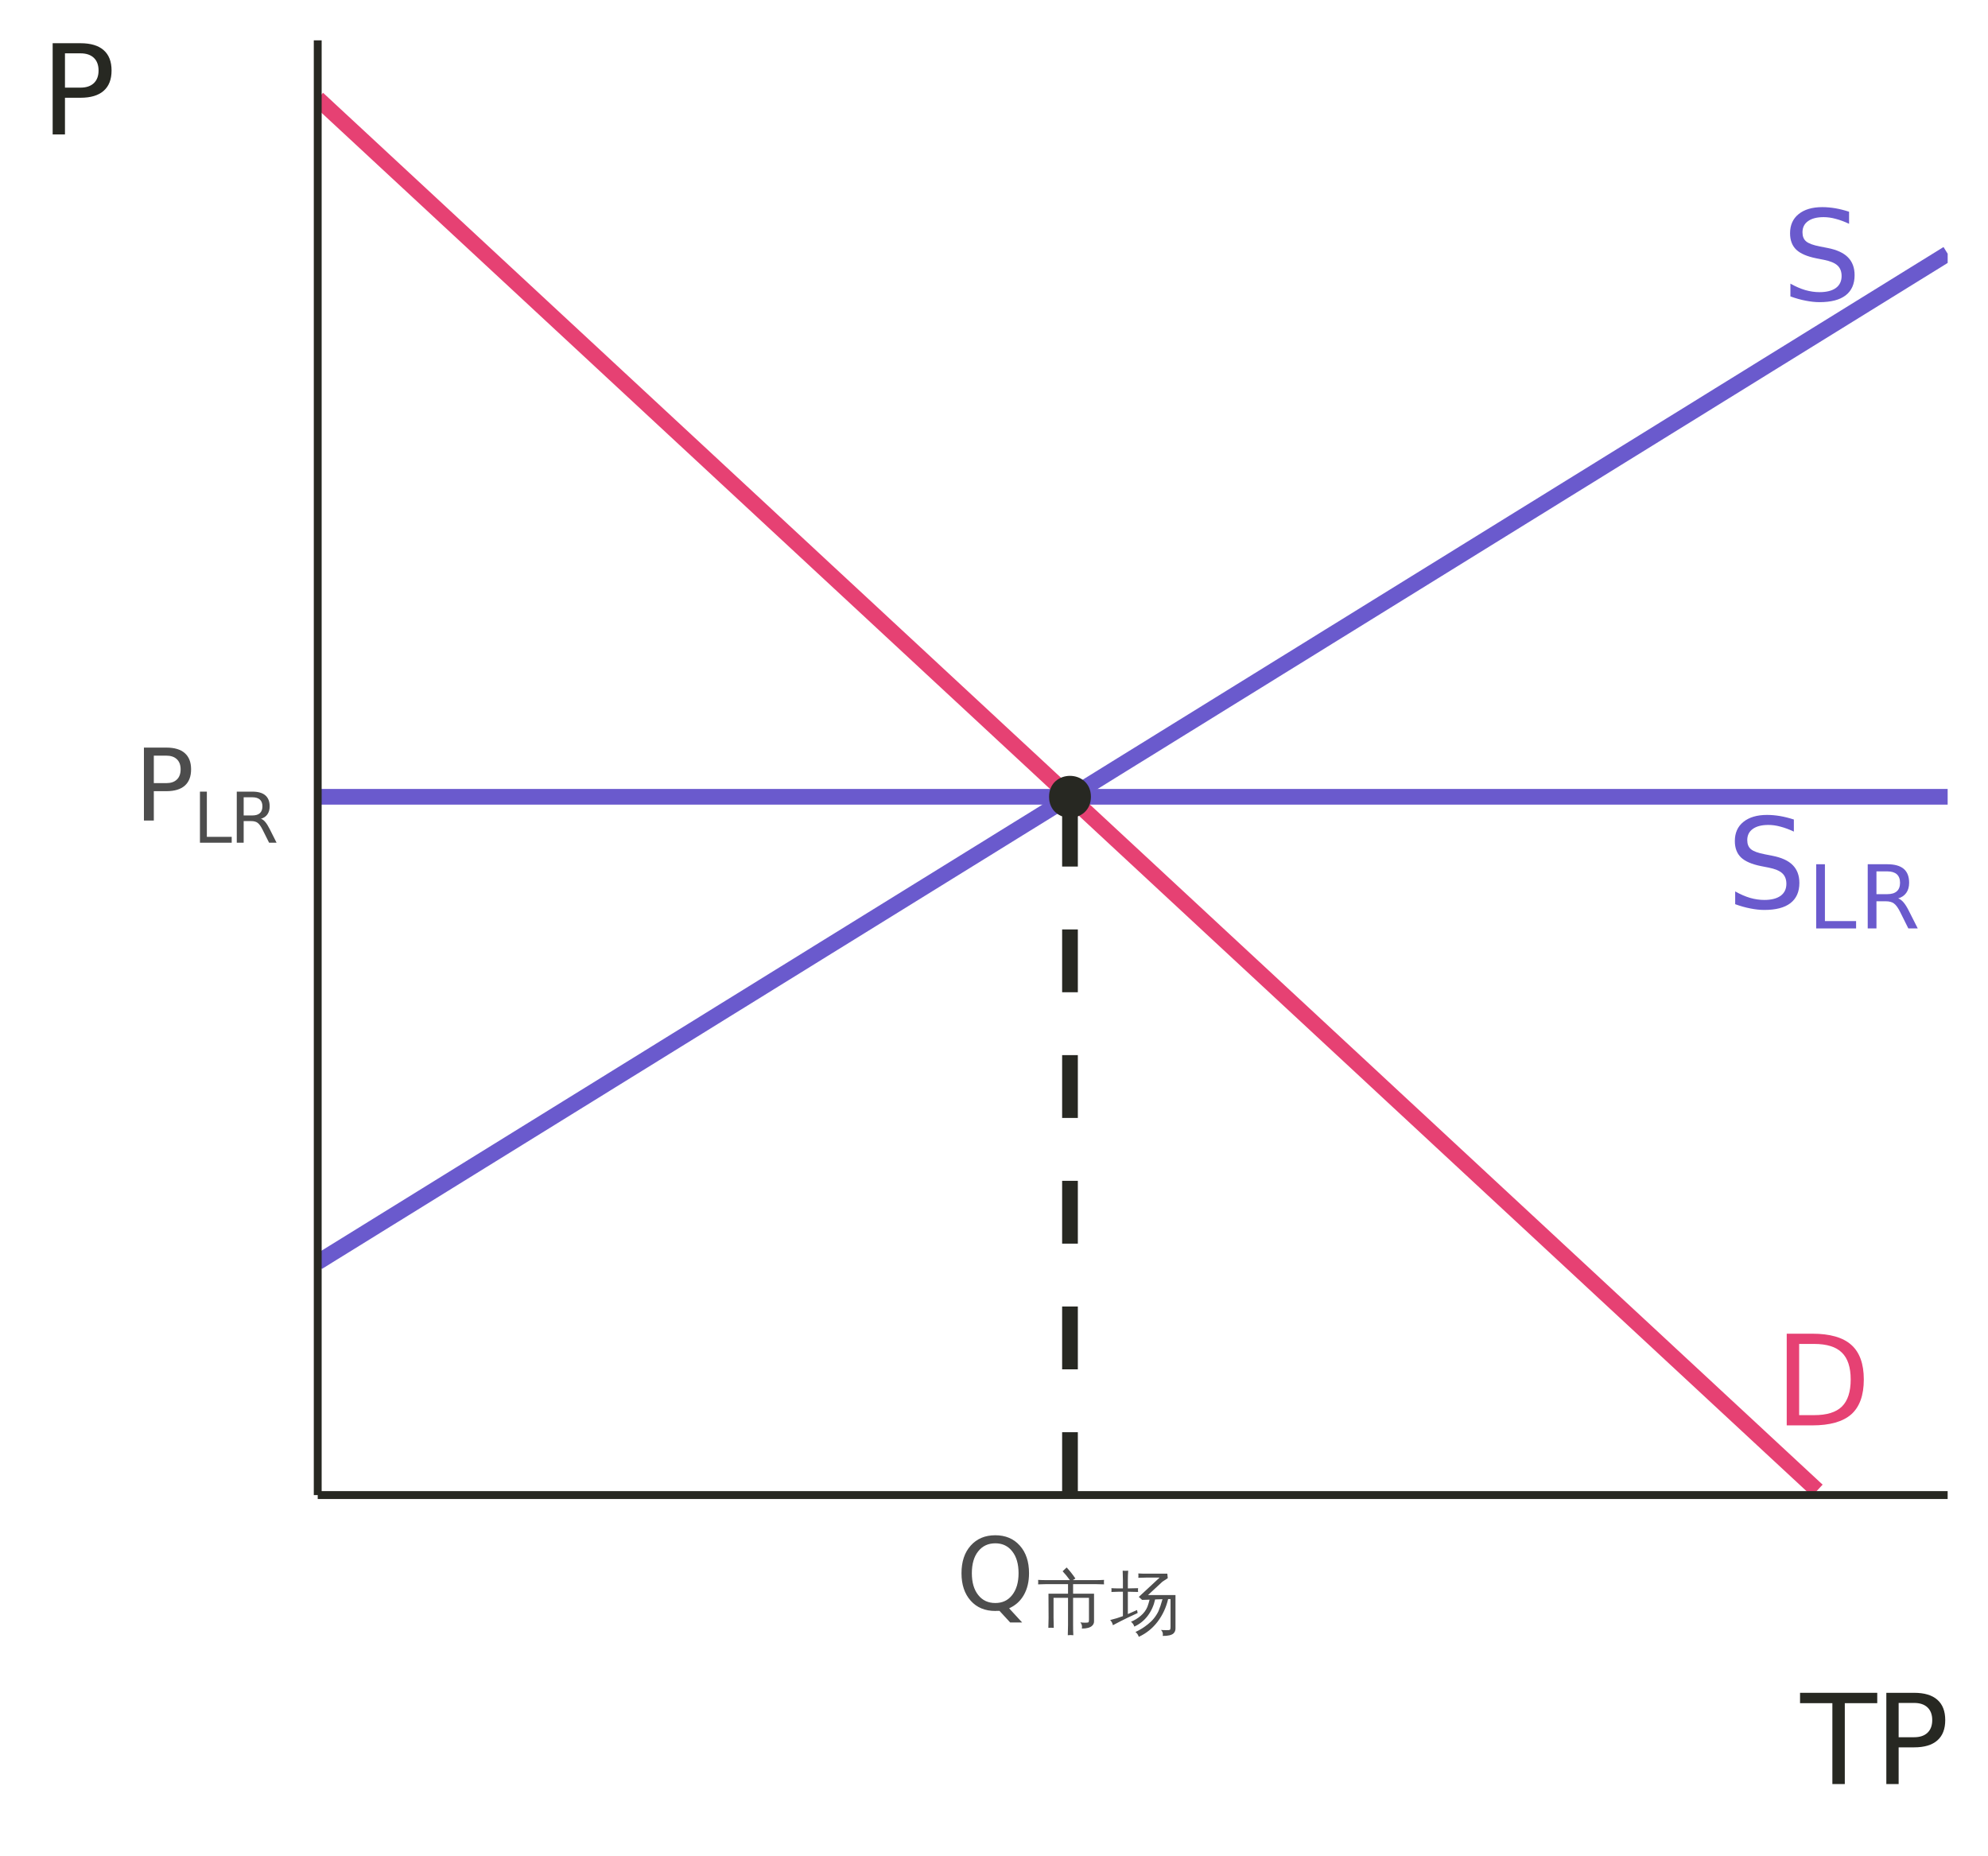
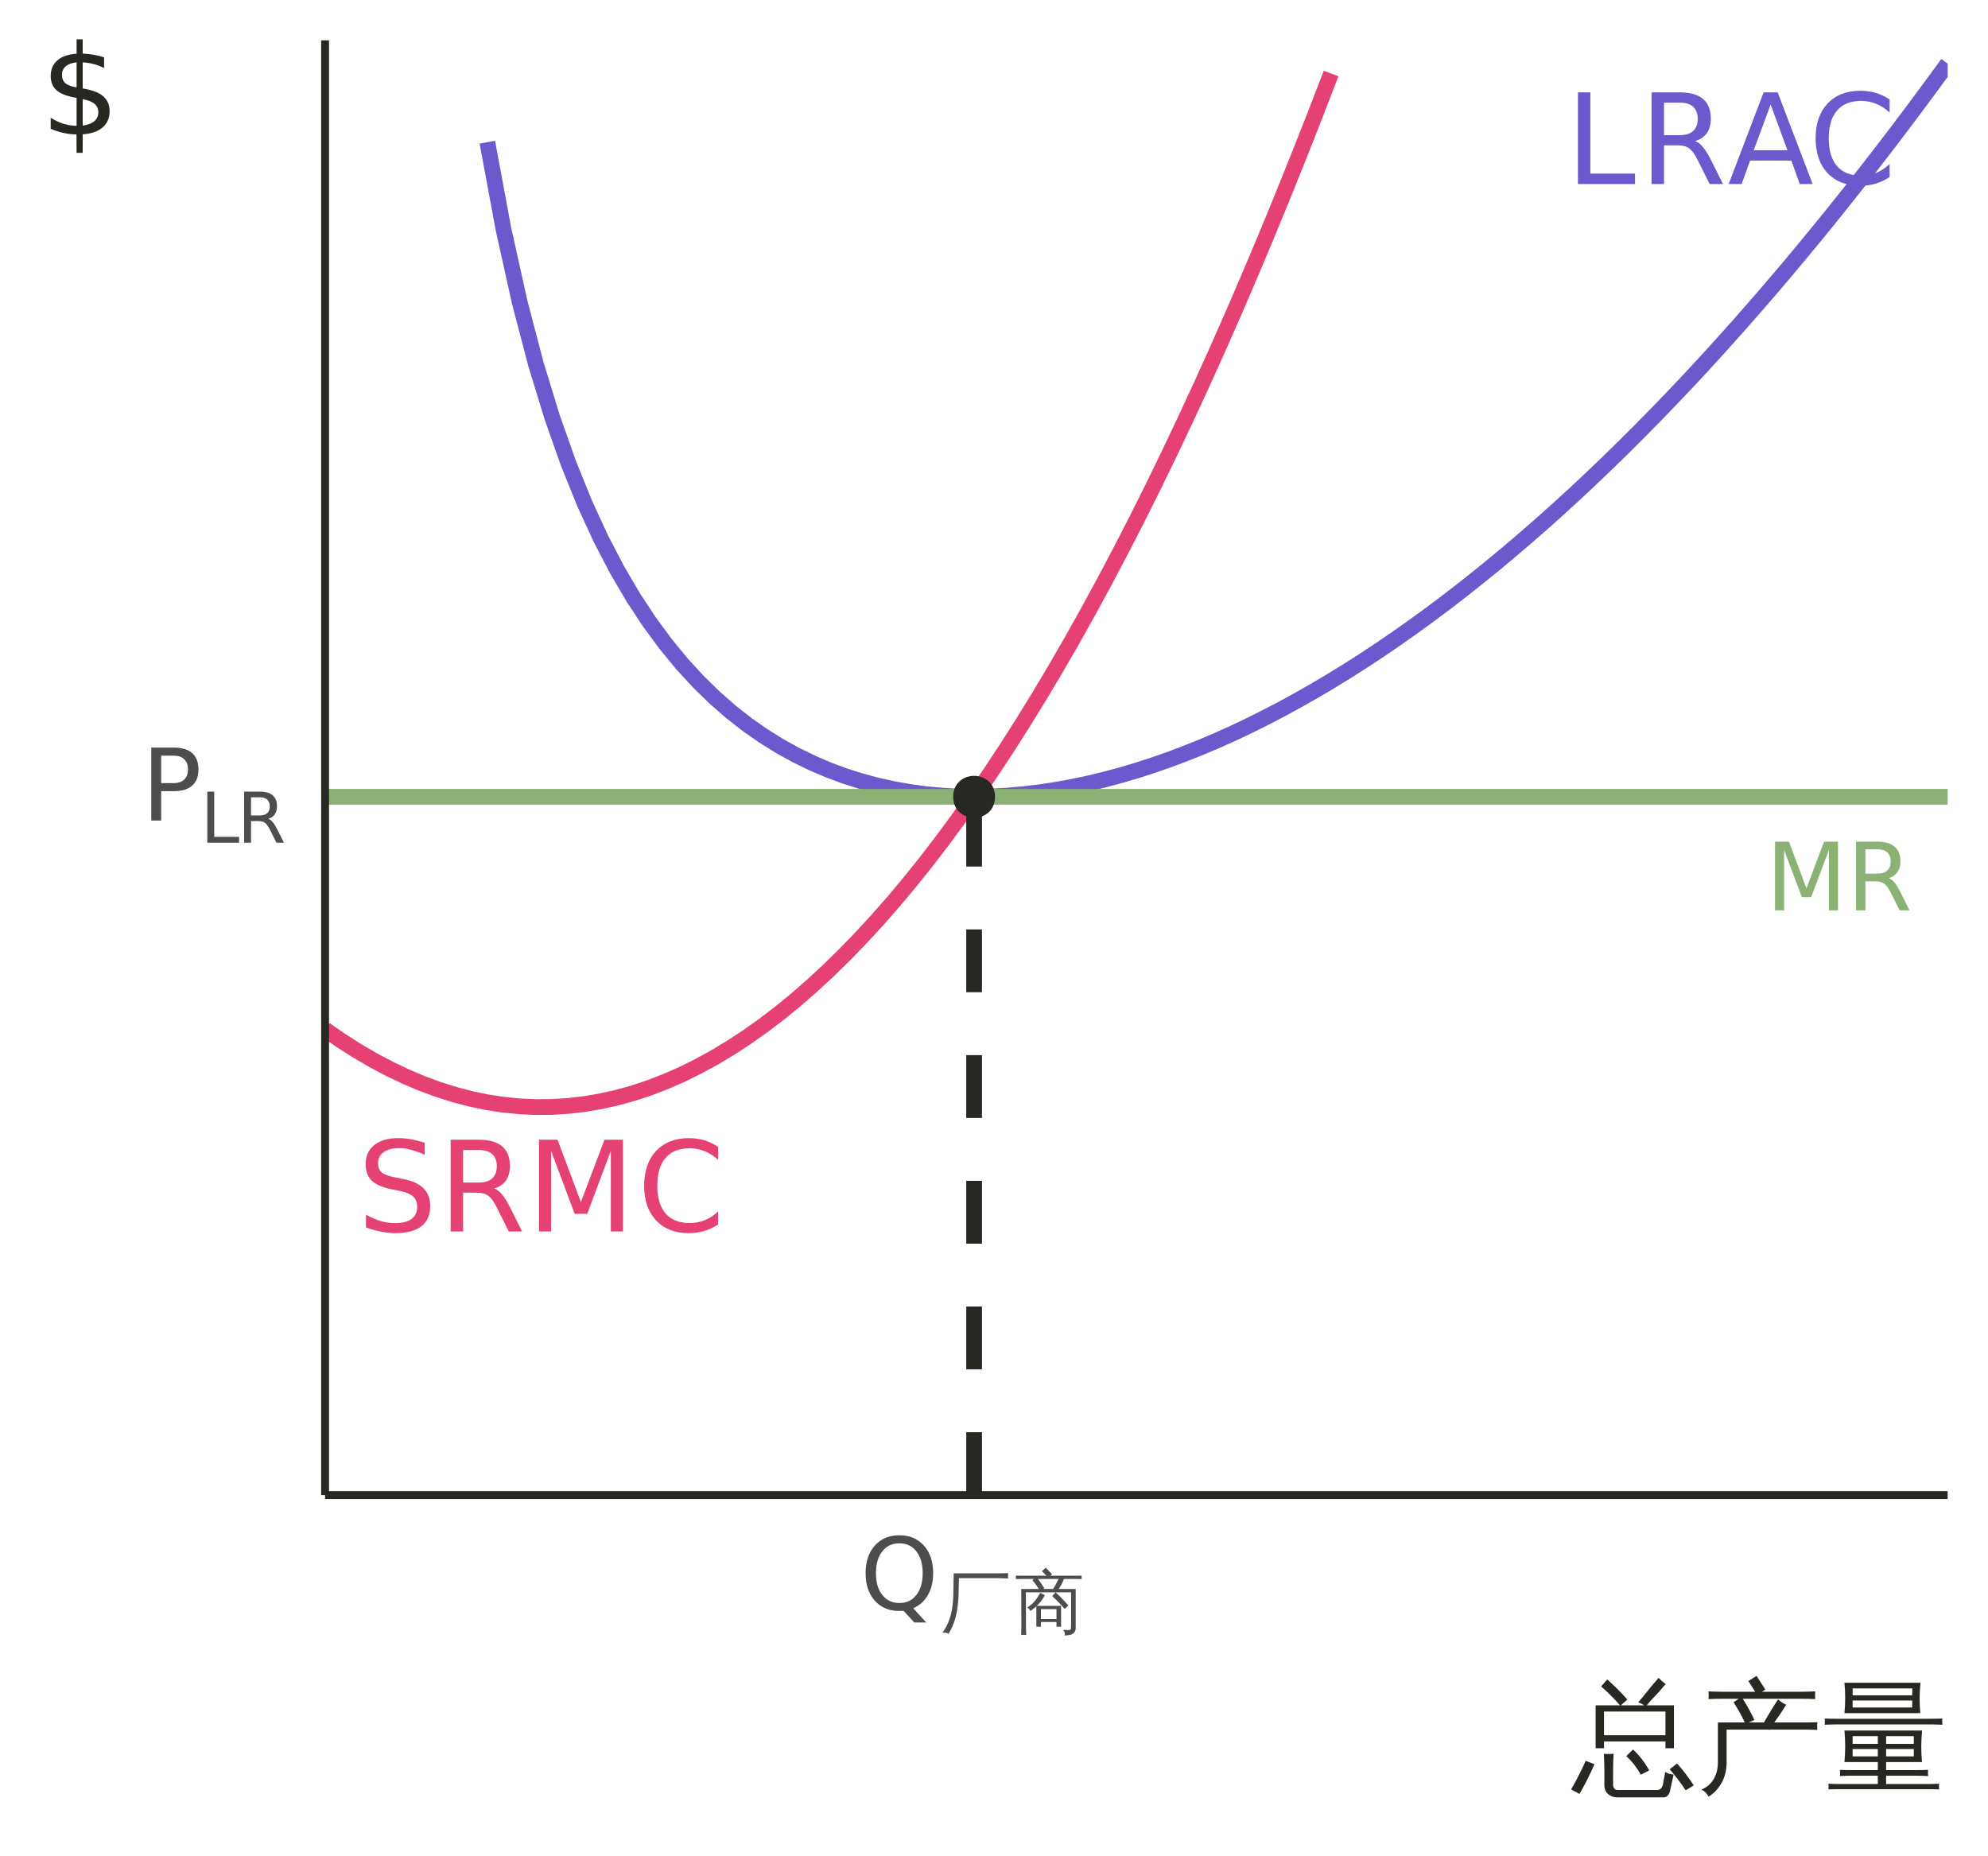
<svg xmlns="http://www.w3.org/2000/svg" xmlns:xlink="http://www.w3.org/1999/xlink" width="270" height="252" viewBox="0 0 270 252">
  <defs>
    <g>
      <g id="glyph-0-0">
        <path d="M 0.844 3.016 L 0.844 -12.047 L 9.391 -12.047 L 9.391 3.016 Z M 1.812 2.062 L 8.438 2.062 L 8.438 -11.078 L 1.812 -11.078 Z M 1.812 2.062 " />
      </g>
      <g id="glyph-0-1">
+         <path d="M 1.672 -12.453 L 3.359 -12.453 L 3.359 -1.422 L 9.422 -1.422 L 9.422 0 L 1.672 0 Z M 1.672 -12.453 " />
+       </g>
+       <g id="glyph-0-2">
+         <path d="M 7.578 -5.844 C 7.941 -5.719 8.289 -5.453 8.625 -5.047 C 8.969 -4.648 9.316 -4.102 9.672 -3.406 L 11.375 0 L 9.562 0 L 7.969 -3.188 C 7.562 -4.02 7.164 -4.57 6.781 -4.844 C 6.395 -5.125 5.863 -5.266 5.188 -5.266 L 3.359 -5.266 L 3.359 0 L 1.672 0 L 1.672 -12.453 L 5.484 -12.453 C 6.898 -12.453 7.957 -12.156 8.656 -11.562 C 9.363 -10.969 9.719 -10.066 9.719 -8.859 C 9.719 -8.078 9.535 -7.426 9.172 -6.906 C 8.805 -6.395 8.273 -6.039 7.578 -5.844 Z M 3.359 -11.062 L 3.359 -6.641 L 5.484 -6.641 C 6.297 -6.641 6.906 -6.828 7.312 -7.203 C 7.727 -7.578 7.938 -8.129 7.938 -8.859 C 7.938 -9.586 7.727 -10.133 7.312 -10.5 C 6.906 -10.875 6.297 -11.062 5.484 -11.062 Z M 3.359 -11.062 " />
+       </g>
+       <g id="glyph-0-3">
+         <path d="M 5.844 -10.797 L 3.547 -4.594 L 8.125 -4.594 Z M 4.891 -12.453 L 6.797 -12.453 L 11.547 0 L 9.797 0 L 8.656 -3.188 L 3.047 -3.188 L 1.906 0 L 0.141 0 Z M 4.891 -12.453 " />
+       </g>
+       <g id="glyph-0-4">
+         <path d="M 11 -11.484 L 11 -9.719 C 10.438 -10.238 9.832 -10.629 9.188 -10.891 C 8.539 -11.16 7.859 -11.297 7.141 -11.297 C 5.711 -11.297 4.617 -10.859 3.859 -9.984 C 3.109 -9.117 2.734 -7.863 2.734 -6.219 C 2.734 -4.57 3.109 -3.312 3.859 -2.438 C 4.617 -1.57 5.711 -1.141 7.141 -1.141 C 7.859 -1.141 8.539 -1.27 9.188 -1.531 C 9.832 -1.789 10.438 -2.188 11 -2.719 L 11 -0.953 C 10.406 -0.555 9.781 -0.258 9.125 -0.062 C 8.469 0.133 7.77 0.234 7.031 0.234 C 5.156 0.234 3.672 -0.336 2.578 -1.484 C 1.492 -2.641 0.953 -4.219 0.953 -6.219 C 0.953 -8.219 1.492 -9.789 2.578 -10.938 C 3.672 -12.094 5.156 -12.672 7.031 -12.672 C 7.781 -12.672 8.484 -12.57 9.141 -12.375 C 9.797 -12.176 10.414 -11.879 11 -11.484 Z M 11 -11.484 " />
+       </g>
+       <g id="glyph-0-5">
        <path d="M 9.141 -12.047 L 9.141 -10.406 C 8.504 -10.707 7.898 -10.93 7.328 -11.078 C 6.766 -11.234 6.219 -11.312 5.688 -11.312 C 4.77 -11.312 4.062 -11.129 3.562 -10.766 C 3.062 -10.41 2.812 -9.906 2.812 -9.25 C 2.812 -8.707 2.977 -8.297 3.312 -8.016 C 3.645 -7.734 4.27 -7.504 5.188 -7.328 L 6.219 -7.125 C 7.469 -6.883 8.391 -6.461 8.984 -5.859 C 9.586 -5.254 9.891 -4.445 9.891 -3.438 C 9.891 -2.227 9.484 -1.312 8.672 -0.688 C 7.867 -0.07 6.688 0.234 5.125 0.234 C 4.531 0.234 3.898 0.164 3.234 0.031 C 2.578 -0.094 1.891 -0.285 1.172 -0.547 L 1.172 -2.281 C 1.859 -1.895 2.531 -1.602 3.188 -1.406 C 3.844 -1.219 4.488 -1.125 5.125 -1.125 C 6.082 -1.125 6.82 -1.312 7.344 -1.688 C 7.863 -2.07 8.125 -2.613 8.125 -3.312 C 8.125 -3.926 7.938 -4.406 7.562 -4.75 C 7.188 -5.094 6.57 -5.348 5.719 -5.516 L 4.688 -5.719 C 3.438 -5.969 2.531 -6.359 1.969 -6.891 C 1.406 -7.43 1.125 -8.176 1.125 -9.125 C 1.125 -10.227 1.508 -11.094 2.281 -11.719 C 3.062 -12.352 4.133 -12.672 5.5 -12.672 C 6.082 -12.672 6.676 -12.617 7.281 -12.516 C 7.883 -12.41 8.504 -12.254 9.141 -12.047 Z M 9.141 -12.047 " />
      </g>
-       <g id="glyph-0-2">
-         <path d="M 3.359 -11.062 L 3.359 -1.391 L 5.391 -1.391 C 7.109 -1.391 8.363 -1.773 9.156 -2.547 C 9.957 -3.328 10.359 -4.555 10.359 -6.234 C 10.359 -7.898 9.957 -9.117 9.156 -9.891 C 8.363 -10.672 7.109 -11.062 5.391 -11.062 Z M 1.672 -12.453 L 5.141 -12.453 C 7.547 -12.453 9.312 -11.945 10.438 -10.938 C 11.57 -9.938 12.141 -8.367 12.141 -6.234 C 12.141 -4.086 11.57 -2.508 10.438 -1.5 C 9.301 -0.5 7.535 0 5.141 0 L 1.672 0 Z M 1.672 -12.453 " />
+       <g id="glyph-0-6">
+         <path d="M 1.672 -12.453 L 4.188 -12.453 L 7.359 -3.984 L 10.562 -12.453 L 13.062 -12.453 L 13.062 0 L 11.422 0 L 11.422 -10.938 L 8.219 -2.391 L 6.516 -2.391 L 3.312 -10.938 L 3.312 0 L 1.672 0 Z M 1.672 -12.453 " />
      </g>
      <g id="glyph-1-0">
-         <path d="M 0.594 2.109 L 0.594 -8.422 L 6.578 -8.422 L 6.578 2.109 Z M 1.266 1.453 L 5.906 1.453 L 5.906 -7.75 L 1.266 -7.75 Z M 1.266 1.453 " />
+         <path d="M 0.641 2.266 L 0.641 -9.016 L 7.031 -9.016 L 7.031 2.266 Z M 1.359 1.547 L 6.328 1.547 L 6.328 -8.297 L 1.359 -8.297 Z M 1.359 1.547 " />
      </g>
      <g id="glyph-1-1">
-         <path d="M 1.172 -8.719 L 2.359 -8.719 L 2.359 -1 L 6.594 -1 L 6.594 0 L 1.172 0 Z M 1.172 -8.719 " />
+         <path d="M 1.25 -9.328 L 3.141 -9.328 L 5.516 -2.984 L 7.906 -9.328 L 9.797 -9.328 L 9.797 0 L 8.562 0 L 8.562 -8.188 L 6.156 -1.797 L 4.891 -1.797 L 2.484 -8.188 L 2.484 0 L 1.25 0 Z M 1.25 -9.328 " />
      </g>
      <g id="glyph-1-2">
-         <path d="M 5.312 -4.078 C 5.562 -3.992 5.805 -3.812 6.047 -3.531 C 6.285 -3.25 6.523 -2.863 6.766 -2.375 L 7.969 0 L 6.688 0 L 5.578 -2.234 C 5.285 -2.816 5.004 -3.203 4.734 -3.391 C 4.473 -3.586 4.109 -3.688 3.641 -3.688 L 2.359 -3.688 L 2.359 0 L 1.172 0 L 1.172 -8.719 L 3.828 -8.719 C 4.828 -8.719 5.57 -8.508 6.062 -8.094 C 6.551 -7.676 6.797 -7.047 6.797 -6.203 C 6.797 -5.648 6.664 -5.191 6.406 -4.828 C 6.156 -4.473 5.789 -4.223 5.312 -4.078 Z M 2.359 -7.75 L 2.359 -4.656 L 3.828 -4.656 C 4.398 -4.656 4.832 -4.785 5.125 -5.047 C 5.414 -5.305 5.562 -5.691 5.562 -6.203 C 5.562 -6.711 5.414 -7.098 5.125 -7.359 C 4.832 -7.617 4.398 -7.75 3.828 -7.75 Z M 2.359 -7.75 " />
+         <path d="M 5.688 -4.375 C 5.957 -4.281 6.219 -4.082 6.469 -3.781 C 6.727 -3.488 6.984 -3.078 7.234 -2.547 L 8.516 0 L 7.172 0 L 5.969 -2.391 C 5.664 -3.016 5.367 -3.426 5.078 -3.625 C 4.785 -3.832 4.391 -3.938 3.891 -3.938 L 2.516 -3.938 L 2.516 0 L 1.25 0 L 1.25 -9.328 L 4.109 -9.328 C 5.172 -9.328 5.961 -9.102 6.484 -8.656 C 7.016 -8.207 7.281 -7.535 7.281 -6.641 C 7.281 -6.055 7.141 -5.566 6.859 -5.172 C 6.586 -4.785 6.195 -4.52 5.688 -4.375 Z M 2.516 -8.297 L 2.516 -4.984 L 4.109 -4.984 C 4.711 -4.984 5.172 -5.125 5.484 -5.406 C 5.797 -5.688 5.953 -6.098 5.953 -6.641 C 5.953 -7.18 5.797 -7.594 5.484 -7.875 C 5.172 -8.156 4.711 -8.297 4.109 -8.297 Z M 2.516 -8.297 " />
      </g>
      <g id="glyph-2-0">
        <path d="M 0.672 2.406 L 0.672 -9.578 L 7.469 -9.578 L 7.469 2.406 Z M 1.438 1.641 L 6.719 1.641 L 6.719 -8.828 L 1.438 -8.828 Z M 1.438 1.641 " />
      </g>
      <g id="glyph-2-1">
        <path d="M 2.672 -8.812 L 2.672 -5.078 L 4.359 -5.078 C 4.984 -5.078 5.461 -5.238 5.797 -5.562 C 6.141 -5.883 6.312 -6.348 6.312 -6.953 C 6.312 -7.547 6.141 -8.004 5.797 -8.328 C 5.461 -8.648 4.984 -8.812 4.359 -8.812 Z M 1.328 -9.906 L 4.359 -9.906 C 5.473 -9.906 6.312 -9.656 6.875 -9.156 C 7.445 -8.656 7.734 -7.922 7.734 -6.953 C 7.734 -5.973 7.445 -5.234 6.875 -4.734 C 6.312 -4.234 5.473 -3.984 4.359 -3.984 L 2.672 -3.984 L 2.672 0 L 1.328 0 Z M 1.328 -9.906 " />
      </g>
      <g id="glyph-2-2">
        <path d="M 5.359 -9 C 4.379 -9 3.602 -8.633 3.031 -7.906 C 2.457 -7.188 2.172 -6.195 2.172 -4.938 C 2.172 -3.695 2.457 -2.711 3.031 -1.984 C 3.602 -1.254 4.379 -0.891 5.359 -0.891 C 6.328 -0.891 7.094 -1.254 7.656 -1.984 C 8.227 -2.711 8.516 -3.695 8.516 -4.938 C 8.516 -6.195 8.227 -7.188 7.656 -7.906 C 7.094 -8.633 6.328 -9 5.359 -9 Z M 7.234 -0.172 L 9 1.75 L 7.375 1.75 L 5.922 0.172 C 5.766 0.172 5.648 0.172 5.578 0.172 C 5.504 0.18 5.43 0.188 5.359 0.188 C 3.961 0.188 2.848 -0.273 2.016 -1.203 C 1.18 -2.141 0.766 -3.383 0.766 -4.938 C 0.766 -6.508 1.18 -7.758 2.016 -8.688 C 2.848 -9.625 3.961 -10.094 5.359 -10.094 C 6.742 -10.094 7.852 -9.625 8.688 -8.688 C 9.52 -7.758 9.938 -6.508 9.938 -4.938 C 9.938 -3.789 9.703 -2.805 9.234 -1.984 C 8.773 -1.172 8.109 -0.566 7.234 -0.172 Z M 7.234 -0.172 " />
      </g>
      <g id="glyph-3-0">
        <path d="M 0.469 1.688 L 0.469 -6.703 L 5.234 -6.703 L 5.234 1.688 Z M 1.016 1.156 L 4.703 1.156 L 4.703 -6.172 L 1.016 -6.172 Z M 1.016 1.156 " />
      </g>
      <g id="glyph-3-1">
        <path d="M 0.938 -6.938 L 1.875 -6.938 L 1.875 -0.797 L 5.25 -0.797 L 5.25 0 L 0.938 0 Z M 0.938 -6.938 " />
      </g>
      <g id="glyph-3-2">
        <path d="M 4.219 -3.25 C 4.426 -3.188 4.625 -3.039 4.812 -2.812 C 5 -2.594 5.191 -2.285 5.391 -1.891 L 6.344 0 L 5.328 0 L 4.438 -1.781 C 4.207 -2.238 3.984 -2.547 3.766 -2.703 C 3.555 -2.859 3.266 -2.938 2.891 -2.938 L 1.875 -2.938 L 1.875 0 L 0.938 0 L 0.938 -6.938 L 3.047 -6.938 C 3.836 -6.938 4.426 -6.77 4.812 -6.438 C 5.207 -6.102 5.406 -5.602 5.406 -4.938 C 5.406 -4.5 5.301 -4.133 5.094 -3.844 C 4.895 -3.562 4.602 -3.363 4.219 -3.25 Z M 1.875 -6.172 L 1.875 -3.703 L 3.047 -3.703 C 3.504 -3.703 3.848 -3.805 4.078 -4.016 C 4.305 -4.223 4.422 -4.531 4.422 -4.938 C 4.422 -5.344 4.305 -5.648 4.078 -5.859 C 3.848 -6.066 3.504 -6.172 3.047 -6.172 Z M 1.875 -6.172 " />
      </g>
      <g id="glyph-4-0">
        <path d="M 0.312 0 L 0.312 -6.344 L 2.844 -6.344 L 2.844 0 Z M 0.625 -0.312 L 2.531 -0.312 L 2.531 -6.016 L 0.625 -6.016 Z M 0.625 -0.312 " />
      </g>
      <g id="glyph-4-1">
-         <path d="M 4.953 1.141 C 4.703 1.109 4.453 1.109 4.203 1.141 C 4.223 0.68 4.234 0.219 4.234 -0.25 L 4.234 -3.938 L 2.266 -3.938 L 2.266 -1.25 C 2.273 -0.781 2.285 -0.316 2.297 0.141 C 2.055 0.117 1.812 0.117 1.562 0.141 C 1.582 -0.316 1.594 -0.773 1.594 -1.234 L 1.578 -4.5 L 4.234 -4.5 L 4.234 -5.797 L 1.297 -5.797 C 0.922 -5.797 0.547 -5.785 0.172 -5.766 C 0.191 -5.961 0.191 -6.164 0.172 -6.375 C 0.547 -6.352 0.922 -6.344 1.297 -6.344 L 4.484 -6.344 C 4.18 -6.77 3.852 -7.172 3.5 -7.547 L 4.047 -8.062 C 4.484 -7.594 4.879 -7.094 5.234 -6.562 L 4.891 -6.344 L 7.984 -6.344 C 8.367 -6.344 8.75 -6.352 9.125 -6.375 C 9.102 -6.164 9.102 -5.961 9.125 -5.766 C 8.75 -5.785 8.367 -5.797 7.984 -5.797 L 4.922 -5.797 L 4.922 -4.5 L 7.766 -4.5 L 7.766 -0.734 C 7.766 -0.492 7.672 -0.289 7.484 -0.125 C 7.223 0.113 6.766 0.234 6.109 0.234 C 6.18 -0.078 6.113 -0.359 5.906 -0.609 C 6.082 -0.578 6.297 -0.562 6.547 -0.562 C 6.805 -0.562 6.957 -0.578 7 -0.609 C 7.051 -0.648 7.078 -0.754 7.078 -0.922 L 7.078 -3.938 L 4.922 -3.938 L 4.922 -0.25 C 4.922 0.219 4.93 0.68 4.953 1.141 Z M 4.953 1.141 " />
+         <path d="M 1.688 -4.969 L 1.734 -7.266 L 7.812 -7.266 C 8.25 -7.266 8.688 -7.273 9.125 -7.297 C 9.102 -7.055 9.102 -6.816 9.125 -6.578 C 8.688 -6.598 8.25 -6.609 7.812 -6.609 L 2.438 -6.609 L 2.406 -4.938 C 2.395 -3.914 2.312 -2.953 2.156 -2.047 C 1.945 -0.91 1.566 0.086 1.016 0.953 C 0.766 0.773 0.488 0.727 0.188 0.812 C 1.02 -0.289 1.5 -1.703 1.625 -3.422 C 1.664 -3.848 1.688 -4.363 1.688 -4.969 Z M 1.688 -4.969 " />
      </g>
      <g id="glyph-4-2">
-         <path d="M 4.875 -6.688 C 4.508 -6.688 4.145 -6.676 3.781 -6.656 C 3.801 -6.852 3.801 -7.051 3.781 -7.25 C 4.145 -7.227 4.508 -7.219 4.875 -7.219 L 7.719 -7.219 L 7.781 -6.609 L 7.047 -6.125 L 5.094 -4.312 L 8.828 -4.312 L 8.828 0.234 C 8.828 0.504 8.734 0.727 8.547 0.906 C 8.285 1.133 7.801 1.242 7.094 1.234 C 7.164 0.922 7.086 0.648 6.859 0.422 C 7.066 0.441 7.305 0.453 7.578 0.453 C 7.859 0.461 8.023 0.441 8.078 0.391 C 8.129 0.348 8.156 0.223 8.156 0.016 L 8.156 -3.766 L 7.828 -3.766 C 7.566 -2.641 7.094 -1.617 6.406 -0.703 C 5.719 0.203 4.863 0.891 3.844 1.359 C 3.758 1.086 3.609 0.867 3.391 0.703 C 4.004 0.422 4.57 0.066 5.094 -0.359 C 5.695 -0.828 6.172 -1.414 6.516 -2.125 C 6.703 -2.562 6.883 -3.102 7.062 -3.75 L 6.062 -3.719 C 5.883 -2.895 5.551 -2.156 5.062 -1.5 C 4.57 -0.852 3.961 -0.363 3.234 -0.031 C 3.16 -0.301 3.008 -0.52 2.781 -0.688 C 3.25 -0.875 3.691 -1.145 4.109 -1.5 C 4.523 -1.852 4.828 -2.258 5.016 -2.719 C 5.109 -2.969 5.207 -3.289 5.312 -3.688 L 4.297 -3.656 L 3.844 -4.062 L 6.672 -6.688 Z M -0.047 -0.922 C 0.555 -1.066 1.133 -1.242 1.688 -1.453 L 1.688 -4.766 L 1.125 -4.766 C 0.789 -4.766 0.457 -4.754 0.125 -4.734 C 0.145 -4.898 0.145 -5.07 0.125 -5.25 C 0.457 -5.227 0.789 -5.219 1.125 -5.219 L 1.688 -5.219 L 1.688 -6.344 C 1.688 -6.77 1.676 -7.195 1.656 -7.625 C 1.906 -7.602 2.156 -7.602 2.406 -7.625 C 2.375 -7.195 2.359 -6.77 2.359 -6.344 L 2.359 -5.219 L 3.75 -5.25 C 3.727 -5.07 3.727 -4.898 3.75 -4.734 L 2.359 -4.766 L 2.359 -1.734 L 3.609 -2.281 L 3.688 -1.875 C 2.645 -1.395 1.875 -1.023 1.375 -0.766 L 0.328 -0.219 C 0.266 -0.508 0.141 -0.742 -0.047 -0.922 Z M -0.047 -0.922 " />
+         <path d="M 3.578 -0.016 L 2.953 -0.016 L 2.953 -2.781 C 2.703 -2.562 2.43 -2.352 2.141 -2.156 C 2.047 -2.363 1.906 -2.52 1.719 -2.625 C 2.125 -2.875 2.457 -3.156 2.719 -3.469 C 2.977 -3.781 3.234 -4.164 3.484 -4.625 C 3.68 -4.5 3.891 -4.395 4.109 -4.312 C 3.848 -3.781 3.484 -3.289 3.016 -2.844 L 6.312 -2.844 L 6.312 -0.016 L 5.688 -0.016 L 5.688 -0.656 L 3.578 -0.656 Z M 5.562 -4.688 L 1.531 -4.688 L 1.547 -0.172 C 1.547 0.254 1.555 0.68 1.578 1.109 C 1.348 1.078 1.117 1.078 0.891 1.109 C 0.91 0.68 0.922 0.254 0.922 -0.172 L 0.906 -5.141 L 3.297 -5.141 C 3.023 -5.555 2.734 -5.957 2.422 -6.344 L 2.625 -6.5 L 1.062 -6.5 C 0.77 -6.5 0.473 -6.492 0.172 -6.484 C 0.18 -6.641 0.18 -6.797 0.172 -6.953 C 0.473 -6.941 0.77 -6.938 1.062 -6.938 L 4.328 -6.938 L 3.719 -7.562 L 4.234 -8.031 L 5.078 -7.156 L 4.875 -6.938 L 8.219 -6.938 C 8.52 -6.938 8.816 -6.941 9.109 -6.953 C 9.098 -6.797 9.098 -6.641 9.109 -6.484 C 8.816 -6.492 8.52 -6.5 8.219 -6.5 L 6.688 -6.5 C 6.562 -6.094 6.328 -5.641 5.984 -5.141 L 8.297 -5.141 L 8.297 0.172 C 8.297 0.836 7.812 1.172 6.844 1.172 L 6.797 1.172 C 6.859 0.891 6.789 0.633 6.594 0.406 C 6.758 0.426 6.957 0.438 7.188 0.438 C 7.414 0.445 7.551 0.426 7.594 0.375 C 7.645 0.332 7.672 0.18 7.672 -0.078 L 7.672 -4.688 L 5.672 -4.688 L 5.625 -4.625 C 6.219 -4.082 6.781 -3.508 7.312 -2.906 L 6.797 -2.438 C 6.266 -3.051 5.703 -3.629 5.109 -4.172 L 5.578 -4.688 Z M 5.688 -2.406 L 3.578 -2.406 L 3.578 -1.062 L 5.688 -1.062 Z M 5.234 -5.141 C 5.461 -5.484 5.707 -5.938 5.969 -6.5 L 3.172 -6.5 C 3.484 -6.102 3.77 -5.68 4.031 -5.234 L 3.859 -5.141 Z M 5.234 -5.141 " />
      </g>
      <g id="glyph-5-0">
+         <path d="M 0.562 0 L 0.562 -11.328 L 5.078 -11.328 L 5.078 0 Z M 1.125 -0.562 L 4.516 -0.562 L 4.516 -10.766 L 1.125 -10.766 Z M 1.125 -0.562 " />
+       </g>
+       <g id="glyph-5-1">
+         <path d="M 4.328 -4.453 L 3.188 -4.453 L 3.188 -10.281 L 6.5 -10.281 C 5.707 -11.195 4.852 -12.051 3.938 -12.844 L 4.766 -13.797 C 5.734 -12.941 6.645 -12.031 7.5 -11.062 L 6.609 -10.281 L 9.766 -10.281 C 9.523 -10.477 9.258 -10.609 8.969 -10.672 L 9.75 -11.609 C 10.414 -12.441 10.758 -12.867 10.781 -12.891 L 11.75 -14.016 C 12.039 -13.703 12.359 -13.422 12.703 -13.172 L 11.734 -12.047 L 10.625 -10.859 L 10.125 -10.281 L 13.828 -10.281 L 13.828 -4.453 L 12.672 -4.453 L 12.672 -5.375 L 4.328 -5.375 Z M 12.672 -9.438 L 4.328 -9.438 L 4.328 -6.219 L 12.672 -6.219 Z M 15.422 1.266 C 14.754 0.254 14.031 -0.695 13.25 -1.594 L 14.25 -2.391 C 15.07 -1.461 15.828 -0.469 16.516 0.594 Z M 9.328 -0.859 C 8.797 -1.816 8.141 -2.66 7.359 -3.391 L 8.266 -4.281 C 9.141 -3.469 9.875 -2.52 10.469 -1.438 Z M 12.641 -1.234 C 12.953 -1.035 13.332 -0.914 13.781 -0.875 L 13.297 1.328 C 13.254 1.578 13.156 1.785 13 1.953 C 12.844 2.129 12.656 2.219 12.438 2.219 L 6.125 2.219 C 5.625 2.219 5.207 2.066 4.875 1.766 C 4.539 1.461 4.375 1.055 4.375 0.547 L 4.375 -1.391 C 4.375 -2.172 4.352 -2.941 4.312 -3.703 C 4.75 -3.66 5.188 -3.66 5.625 -3.703 C 5.582 -2.941 5.562 -2.172 5.562 -1.391 L 5.562 0.547 C 5.562 0.723 5.613 0.879 5.719 1.016 C 5.832 1.148 5.973 1.219 6.141 1.219 L 11.594 1.219 C 11.781 1.219 11.938 1.145 12.062 1 C 12.195 0.863 12.285 0.691 12.328 0.484 Z M -0.141 1.141 C 0.586 -0.109 1.25 -1.406 1.844 -2.75 L 3.031 -2.281 C 2.426 -0.883 1.75 0.457 1 1.75 Z M -0.141 1.141 " />
+       </g>
+       <g id="glyph-5-2">
+         <path d="M 2.797 -2.609 L 2.797 -7.953 L 6.453 -7.953 C 6.004 -8.898 5.492 -9.816 4.922 -10.703 L 5.625 -11.172 L 3.453 -11.172 C 2.805 -11.172 2.16 -11.156 1.516 -11.125 C 1.555 -11.477 1.555 -11.828 1.516 -12.172 C 2.16 -12.141 2.805 -12.125 3.453 -12.125 L 7.859 -12.125 L 6.938 -13.578 L 8.047 -14.281 L 9.234 -12.422 L 8.766 -12.125 L 14.094 -12.125 C 14.738 -12.125 15.379 -12.141 16.016 -12.172 C 15.984 -11.828 15.984 -11.477 16.016 -11.125 C 15.379 -11.156 14.738 -11.172 14.094 -11.172 L 6.172 -11.172 C 6.766 -10.242 7.289 -9.285 7.75 -8.297 L 6.984 -7.953 L 9.047 -7.953 L 10.156 -9.828 L 10.953 -11.078 C 11.297 -10.797 11.664 -10.555 12.062 -10.359 C 11.812 -9.941 11.547 -9.523 11.266 -9.109 L 10.453 -7.953 L 14.359 -7.953 C 15.016 -7.953 15.66 -7.961 16.297 -7.984 C 16.266 -7.641 16.266 -7.289 16.297 -6.938 C 15.66 -6.969 15.016 -6.984 14.359 -6.984 L 9.844 -6.984 L 9.797 -6.922 C 9.773 -6.941 9.75 -6.961 9.719 -6.984 L 3.984 -6.984 L 3.984 -2.609 C 3.984 -1.523 3.758 -0.582 3.312 0.219 C 2.863 1.031 2.27 1.664 1.531 2.125 C 1.32 1.688 0.992 1.363 0.547 1.156 C 1.242 0.895 1.789 0.441 2.188 -0.203 C 2.594 -0.848 2.797 -1.648 2.797 -2.609 Z M 2.797 -2.609 " />
+       </g>
+       <g id="glyph-5-3">
+         <path d="M 15.844 0.359 C 15.801 0.617 15.801 0.879 15.844 1.141 C 15.363 1.117 14.883 1.109 14.406 1.109 L 2.219 1.109 C 1.75 1.109 1.281 1.117 0.812 1.141 C 0.832 0.879 0.832 0.617 0.812 0.359 C 1.281 0.391 1.75 0.406 2.219 0.406 L 7.516 0.406 L 7.516 -0.719 L 3.938 -0.719 C 3.414 -0.719 2.895 -0.703 2.375 -0.672 C 2.406 -0.953 2.406 -1.234 2.375 -1.516 C 2.895 -1.492 3.414 -1.484 3.938 -1.484 L 7.516 -1.484 L 7.516 -2.578 L 2.984 -2.578 C 3.117 -4.004 3.117 -5.43 2.984 -6.859 L 13.531 -6.859 C 13.383 -5.43 13.379 -4.004 13.516 -2.578 L 8.641 -2.578 L 8.641 -1.484 L 12.797 -1.484 C 13.316 -1.484 13.832 -1.492 14.344 -1.516 C 14.32 -1.234 14.32 -0.953 14.344 -0.672 C 13.832 -0.703 13.316 -0.719 12.797 -0.719 L 8.641 -0.719 L 8.641 0.406 L 14.406 0.406 C 14.883 0.406 15.363 0.391 15.844 0.359 Z M 16.281 -8.484 C 16.258 -8.203 16.258 -7.922 16.281 -7.641 C 15.77 -7.672 15.258 -7.688 14.75 -7.688 L 1.859 -7.688 C 1.336 -7.688 0.82 -7.672 0.312 -7.641 C 0.332 -7.922 0.332 -8.203 0.312 -8.484 C 0.832 -8.461 1.348 -8.453 1.859 -8.453 L 14.75 -8.453 C 15.25 -8.453 15.758 -8.461 16.281 -8.484 Z M 2.984 -9.219 C 3.117 -10.602 3.117 -11.977 2.984 -13.344 L 13.312 -13.344 C 13.164 -11.977 13.156 -10.602 13.281 -9.219 Z M 8.641 -5.047 L 12.406 -5.047 L 12.406 -6.094 L 8.641 -6.094 Z M 7.516 -5.047 L 7.516 -6.094 L 4.094 -6.094 L 4.094 -5.047 Z M 8.641 -4.344 L 8.641 -3.344 L 12.406 -3.344 L 12.406 -4.344 Z M 7.516 -4.344 L 4.094 -4.344 L 4.094 -3.344 L 7.516 -3.344 Z M 4.094 -12.578 L 4.094 -11.641 L 12.188 -11.641 L 12.203 -12.578 Z M 4.094 -10.938 L 4.094 -9.984 L 12.188 -9.984 L 12.188 -10.938 Z M 4.094 -10.938 " />
+       </g>
+       <g id="glyph-6-0">
        <path d="M 0.844 3 L 0.844 -11.984 L 9.344 -11.984 L 9.344 3 Z M 1.797 2.062 L 8.406 2.062 L 8.406 -11.031 L 1.797 -11.031 Z M 1.797 2.062 " />
      </g>
-       <g id="glyph-5-1">
-         <path d="M -0.047 -12.391 L 10.438 -12.391 L 10.438 -10.984 L 6.031 -10.984 L 6.031 0 L 4.344 0 L 4.344 -10.984 L -0.047 -10.984 Z M -0.047 -12.391 " />
-       </g>
-       <g id="glyph-5-2">
-         <path d="M 3.344 -11.016 L 3.344 -6.359 L 5.453 -6.359 C 6.234 -6.359 6.836 -6.562 7.266 -6.969 C 7.691 -7.375 7.906 -7.945 7.906 -8.688 C 7.906 -9.426 7.691 -10 7.266 -10.406 C 6.836 -10.812 6.234 -11.016 5.453 -11.016 Z M 1.672 -12.391 L 5.453 -12.391 C 6.836 -12.391 7.883 -12.078 8.594 -11.453 C 9.312 -10.828 9.672 -9.906 9.672 -8.688 C 9.672 -7.469 9.312 -6.547 8.594 -5.922 C 7.883 -5.297 6.836 -4.984 5.453 -4.984 L 3.344 -4.984 L 3.344 0 L 1.672 0 Z M 1.672 -12.391 " />
+       <g id="glyph-6-1">
+         <path d="M 5.75 2.5 L 4.922 2.5 L 4.906 0 C 4.32 -0.008 3.738 -0.078 3.156 -0.203 C 2.582 -0.328 2 -0.516 1.406 -0.766 L 1.406 -2.266 C 1.977 -1.91 2.551 -1.641 3.125 -1.453 C 3.707 -1.273 4.305 -1.18 4.922 -1.172 L 4.922 -4.969 C 3.691 -5.164 2.797 -5.5 2.234 -5.969 C 1.68 -6.445 1.406 -7.102 1.406 -7.938 C 1.406 -8.832 1.707 -9.539 2.312 -10.062 C 2.914 -10.582 3.785 -10.883 4.922 -10.969 L 4.922 -12.922 L 5.75 -12.922 L 5.75 -10.984 C 6.258 -10.961 6.754 -10.91 7.234 -10.828 C 7.711 -10.742 8.188 -10.625 8.656 -10.469 L 8.656 -9.016 C 8.188 -9.254 7.711 -9.438 7.234 -9.562 C 6.754 -9.688 6.258 -9.758 5.75 -9.781 L 5.75 -6.25 C 7 -6.051 7.922 -5.703 8.516 -5.203 C 9.109 -4.703 9.406 -4.02 9.406 -3.156 C 9.406 -2.227 9.086 -1.492 8.453 -0.953 C 7.828 -0.41 6.926 -0.098 5.75 -0.016 Z M 4.922 -6.391 L 4.922 -9.797 C 4.273 -9.723 3.781 -9.539 3.438 -9.25 C 3.102 -8.957 2.938 -8.566 2.938 -8.078 C 2.938 -7.598 3.094 -7.223 3.406 -6.953 C 3.719 -6.691 4.223 -6.504 4.922 -6.391 Z M 5.75 -4.797 L 5.75 -1.203 C 6.445 -1.297 6.973 -1.492 7.328 -1.797 C 7.691 -2.109 7.875 -2.508 7.875 -3 C 7.875 -3.488 7.703 -3.875 7.359 -4.156 C 7.016 -4.445 6.477 -4.66 5.75 -4.797 Z M 5.75 -4.797 " />
      </g>
    </g>
    <clipPath id="clip-0">
-       <path clip-rule="nonzero" d="M 43.152 33 L 264.523 33 L 264.523 173 L 43.152 173 Z M 43.152 33 " />
+       <path clip-rule="nonzero" d="M 65 7 L 264.523 7 L 264.523 110 L 65 110 Z M 65 7 " />
    </clipPath>
    <clipPath id="clip-1">
-       <path clip-rule="nonzero" d="M 43.152 107 L 264.523 107 L 264.523 110 L 43.152 110 Z M 43.152 107 " />
+       <path clip-rule="nonzero" d="M 44.152 8 L 182 8 L 182 152 L 44.152 152 Z M 44.152 8 " />
    </clipPath>
    <clipPath id="clip-2">
-       <path clip-rule="nonzero" d="M 43.152 12 L 248 12 L 248 203.051 L 43.152 203.051 Z M 43.152 12 " />
+       <path clip-rule="nonzero" d="M 44.152 107 L 264.523 107 L 264.523 110 L 44.152 110 Z M 44.152 107 " />
    </clipPath>
    <clipPath id="clip-3">
-       <path clip-rule="nonzero" d="M 144 107 L 147 107 L 147 203.051 L 144 203.051 Z M 144 107 " />
+       <path clip-rule="nonzero" d="M 131 107 L 134 107 L 134 203.051 L 131 203.051 Z M 131 107 " />
    </clipPath>
  </defs>
  <rect x="-27" y="-25.2" width="324" height="302.4" fill="rgb(100%, 100%, 100%)" fill-opacity="1" />
  <g clip-path="url(#clip-0)">
-     <path fill="none" stroke-width="2.134" stroke-linecap="butt" stroke-linejoin="round" stroke="rgb(41.569%, 35.294%, 80.392%)" stroke-opacity="1" stroke-miterlimit="10" d="M 43.152 171.438 L 45.363 170.066 L 47.578 168.699 L 49.793 167.328 L 52.004 165.957 L 54.219 164.59 L 58.648 161.848 L 60.859 160.48 L 65.289 157.738 L 67.5 156.371 L 71.93 153.629 L 74.141 152.262 L 78.57 149.52 L 80.785 148.152 L 82.996 146.781 L 85.211 145.41 L 87.426 144.043 L 89.637 142.672 L 91.852 141.301 L 94.066 139.934 L 96.281 138.562 L 98.492 137.191 L 100.707 135.824 L 102.922 134.453 L 105.133 133.082 L 107.348 131.715 L 109.562 130.344 L 111.773 128.973 L 113.988 127.605 L 118.418 124.863 L 120.629 123.496 L 125.059 120.754 L 127.27 119.387 L 131.699 116.645 L 133.914 115.277 L 136.125 113.906 L 138.34 112.535 L 140.555 111.168 L 142.766 109.797 L 144.98 108.426 L 147.195 107.059 L 149.41 105.688 L 151.621 104.316 L 153.836 102.945 L 156.051 101.578 L 158.262 100.207 L 160.477 98.836 L 162.691 97.469 L 164.902 96.098 L 167.117 94.727 L 169.332 93.359 L 171.547 91.988 L 173.758 90.617 L 175.973 89.25 L 178.188 87.879 L 180.398 86.508 L 182.613 85.141 L 187.043 82.398 L 189.254 81.031 L 193.684 78.289 L 195.895 76.922 L 200.324 74.18 L 202.535 72.812 L 206.965 70.07 L 209.18 68.703 L 211.391 67.332 L 213.605 65.961 L 215.82 64.594 L 218.031 63.223 L 220.246 61.852 L 222.461 60.484 L 224.676 59.113 L 226.887 57.742 L 229.102 56.375 L 231.316 55.004 L 233.527 53.633 L 235.742 52.266 L 237.957 50.895 L 240.168 49.523 L 242.383 48.156 L 246.812 45.414 L 249.023 44.047 L 253.453 41.305 L 255.664 39.938 L 260.094 37.195 L 262.309 35.828 L 264.52 34.457 " />
+     <path fill="none" stroke-width="2.134" stroke-linecap="butt" stroke-linejoin="round" stroke="rgb(41.569%, 35.294%, 80.392%)" stroke-opacity="1" stroke-miterlimit="10" d="M 66.188 19.309 L 68.391 31.18 L 70.594 41.094 L 72.797 49.496 L 75.004 56.699 L 77.207 62.938 L 79.41 68.387 L 81.613 73.172 L 83.816 77.402 L 86.02 81.16 L 88.227 84.508 L 90.43 87.5 L 92.633 90.176 L 94.836 92.574 L 97.039 94.727 L 99.242 96.656 L 101.445 98.387 L 103.652 99.93 L 105.855 101.305 L 108.059 102.527 L 110.262 103.605 L 112.465 104.551 L 114.668 105.371 L 116.871 106.074 L 119.078 106.668 L 121.281 107.156 L 123.484 107.547 L 125.688 107.848 L 127.891 108.055 L 130.094 108.176 L 132.297 108.215 L 134.504 108.176 L 136.707 108.062 L 138.91 107.871 L 141.113 107.613 L 143.316 107.281 L 145.52 106.887 L 147.723 106.422 L 149.93 105.898 L 152.133 105.309 L 154.336 104.66 L 156.539 103.949 L 158.742 103.184 L 160.945 102.355 L 163.152 101.477 L 165.355 100.539 L 167.559 99.547 L 169.762 98.5 L 171.965 97.398 L 174.168 96.25 L 176.371 95.043 L 178.578 93.789 L 180.781 92.484 L 182.984 91.129 L 185.188 89.723 L 187.391 88.27 L 189.594 86.766 L 191.797 85.215 L 194.004 83.613 L 196.207 81.969 L 198.41 80.273 L 200.613 78.531 L 202.816 76.746 L 205.02 74.91 L 207.223 73.031 L 209.43 71.105 L 211.633 69.133 L 213.836 67.117 L 216.039 65.055 L 218.242 62.949 L 220.445 60.801 L 222.648 58.605 L 224.855 56.363 L 227.059 54.078 L 229.262 51.754 L 231.465 49.379 L 233.668 46.965 L 235.871 44.508 L 238.074 42.004 L 240.281 39.461 L 242.484 36.871 L 244.688 34.238 L 246.891 31.566 L 249.094 28.848 L 251.297 26.09 L 253.504 23.285 L 255.707 20.441 L 257.91 17.555 L 260.113 14.625 L 262.316 11.652 L 264.52 8.641 " />
  </g>
  <g fill="rgb(41.569%, 35.294%, 80.392%)" fill-opacity="1">
-     <use xlink:href="#glyph-0-1" x="241.992" y="40.803" />
+     <use xlink:href="#glyph-0-1" x="212.637" y="24.998" />
+     <use xlink:href="#glyph-0-2" x="222.637" y="24.998" />
+     <use xlink:href="#glyph-0-3" x="234.637" y="24.998" />
+     <use xlink:href="#glyph-0-4" x="245.637" y="24.998" />
  </g>
  <g clip-path="url(#clip-1)">
-     <path fill="none" stroke-width="2.134" stroke-linecap="butt" stroke-linejoin="round" stroke="rgb(41.569%, 35.294%, 80.392%)" stroke-opacity="1" stroke-miterlimit="10" d="M 43.152 108.215 L 264.52 108.215 " />
+     <path fill="none" stroke-width="2.134" stroke-linecap="butt" stroke-linejoin="round" stroke="rgb(90.196%, 25.49%, 45.098%)" stroke-opacity="1" stroke-miterlimit="10" d="M 44.152 139.828 L 46.355 141.348 L 48.559 142.75 L 50.762 144.035 L 52.965 145.199 L 55.168 146.246 L 57.371 147.176 L 59.578 147.988 L 61.781 148.68 L 63.984 149.25 L 66.188 149.707 L 68.391 150.043 L 70.594 150.258 L 72.797 150.359 L 75.004 150.336 L 77.207 150.199 L 79.41 149.941 L 81.613 149.566 L 83.816 149.074 L 86.02 148.461 L 88.227 147.73 L 90.43 146.879 L 92.633 145.914 L 94.836 144.824 L 97.039 143.621 L 99.242 142.297 L 101.445 140.855 L 103.652 139.293 L 105.855 137.613 L 108.059 135.816 L 110.262 133.898 L 112.465 131.863 L 114.668 129.711 L 116.871 127.438 L 119.078 125.047 L 121.281 122.539 L 123.484 119.91 L 125.688 117.164 L 127.891 114.301 L 130.094 111.316 L 132.297 108.215 L 134.504 104.996 L 136.707 101.656 L 138.91 98.199 L 141.113 94.621 L 143.316 90.93 L 145.52 87.117 L 147.723 83.184 L 149.93 79.133 L 152.133 74.965 L 154.336 70.676 L 156.539 66.273 L 158.742 61.746 L 160.945 57.105 L 163.152 52.344 L 165.355 47.465 L 167.559 42.465 L 169.762 37.348 L 171.965 32.113 L 174.168 26.758 L 176.371 21.285 L 178.578 15.695 L 180.781 9.984 " />
  </g>
-   <g fill="rgb(41.569%, 35.294%, 80.392%)" fill-opacity="1">
-     <use xlink:href="#glyph-0-1" x="234.492" y="123.35" />
-   </g>
-   <g fill="rgb(41.569%, 35.294%, 80.392%)" fill-opacity="1">
-     <use xlink:href="#glyph-1-1" x="245.492" y="126.096" />
-   </g>
-   <g fill="rgb(41.569%, 35.294%, 80.392%)" fill-opacity="1">
-     <use xlink:href="#glyph-1-2" x="252.492" y="126.096" />
+   <g fill="rgb(90.196%, 25.49%, 45.098%)" fill-opacity="1">
+     <use xlink:href="#glyph-0-5" x="48.535" y="167.248" />
+     <use xlink:href="#glyph-0-2" x="59.535" y="167.248" />
+     <use xlink:href="#glyph-0-6" x="71.535" y="167.248" />
+     <use xlink:href="#glyph-0-4" x="86.535" y="167.248" />
  </g>
  <g clip-path="url(#clip-2)">
-     <path fill="none" stroke-width="2.134" stroke-linecap="butt" stroke-linejoin="round" stroke="rgb(90.196%, 25.49%, 45.098%)" stroke-opacity="1" stroke-miterlimit="10" d="M 43.152 13.383 L 45.363 15.438 L 49.793 19.547 L 52.004 21.602 L 58.648 27.766 L 60.859 29.82 L 65.289 33.93 L 67.5 35.984 L 71.93 40.094 L 74.141 42.148 L 80.785 48.312 L 82.996 50.367 L 87.426 54.477 L 89.637 56.531 L 96.281 62.695 L 98.492 64.75 L 102.922 68.859 L 105.133 70.914 L 109.562 75.023 L 111.773 77.078 L 118.418 83.242 L 120.629 85.297 L 125.059 89.406 L 127.27 91.461 L 133.914 97.625 L 136.125 99.68 L 140.555 103.789 L 142.766 105.844 L 149.41 112.008 L 151.621 114.062 L 156.051 118.172 L 158.262 120.227 L 162.691 124.336 L 164.902 126.391 L 171.547 132.555 L 173.758 134.609 L 178.188 138.719 L 180.398 140.773 L 184.828 144.883 L 187.043 146.941 L 189.254 148.996 L 193.684 153.105 L 195.895 155.16 L 200.324 159.27 L 202.535 161.324 L 209.18 167.488 L 211.391 169.543 L 215.82 173.652 L 218.031 175.707 L 224.676 181.871 L 226.887 183.926 L 231.316 188.035 L 233.527 190.09 L 237.957 194.199 L 240.168 196.254 L 246.812 202.418 " />
+     <path fill="none" stroke-width="2.134" stroke-linecap="butt" stroke-linejoin="round" stroke="rgb(54.51%, 69.412%, 45.49%)" stroke-opacity="1" stroke-miterlimit="10" d="M 44.152 108.215 L 264.52 108.215 " />
  </g>
-   <g fill="rgb(90.196%, 25.49%, 45.098%)" fill-opacity="1">
-     <use xlink:href="#glyph-0-2" x="240.992" y="193.588" />
+   <g fill="rgb(54.51%, 69.412%, 45.49%)" fill-opacity="1">
+     <use xlink:href="#glyph-1-1" x="239.828" y="123.639" />
+     <use xlink:href="#glyph-1-2" x="250.828" y="123.639" />
  </g>
-   <path fill-rule="nonzero" fill="rgb(15.294%, 15.686%, 13.333%)" fill-opacity="1" stroke-width="0.709" stroke-linecap="round" stroke-linejoin="round" stroke="rgb(15.294%, 15.686%, 13.333%)" stroke-opacity="1" stroke-miterlimit="10" d="M 147.809 108.215 C 147.809 111.535 142.832 111.535 142.832 108.215 C 142.832 104.898 147.809 104.898 147.809 108.215 " />
+   <path fill-rule="nonzero" fill="rgb(15.294%, 15.686%, 13.333%)" fill-opacity="1" stroke-width="0.709" stroke-linecap="round" stroke-linejoin="round" stroke="rgb(15.294%, 15.686%, 13.333%)" stroke-opacity="1" stroke-miterlimit="10" d="M 134.785 108.215 C 134.785 111.535 129.809 111.535 129.809 108.215 C 129.809 104.898 134.785 104.898 134.785 108.215 " />
  <g clip-path="url(#clip-3)">
-     <path fill="none" stroke-width="2.134" stroke-linecap="butt" stroke-linejoin="round" stroke="rgb(15.294%, 15.686%, 13.333%)" stroke-opacity="1" stroke-dasharray="8.536 8.536" stroke-miterlimit="10" d="M 145.32 203.051 L 145.32 108.215 " />
+     <path fill="none" stroke-width="2.134" stroke-linecap="butt" stroke-linejoin="round" stroke="rgb(15.294%, 15.686%, 13.333%)" stroke-opacity="1" stroke-dasharray="8.536 8.536" stroke-miterlimit="10" d="M 132.297 203.051 L 132.297 108.215 " />
  </g>
-   <path fill="none" stroke-width="1.067" stroke-linecap="butt" stroke-linejoin="round" stroke="rgb(15.294%, 15.686%, 13.333%)" stroke-opacity="1" stroke-miterlimit="10" d="M 43.152 203.051 L 43.152 5.48 " />
+   <path fill="none" stroke-width="1.067" stroke-linecap="butt" stroke-linejoin="round" stroke="rgb(15.294%, 15.686%, 13.333%)" stroke-opacity="1" stroke-miterlimit="10" d="M 44.152 203.051 L 44.152 5.48 " />
  <g fill="rgb(30.196%, 30.196%, 30.196%)" fill-opacity="1">
-     <use xlink:href="#glyph-2-1" x="18.219" y="111.439" />
+     <use xlink:href="#glyph-2-1" x="19.219" y="111.439" />
  </g>
  <g fill="rgb(30.196%, 30.196%, 30.196%)" fill-opacity="1">
-     <use xlink:href="#glyph-3-1" x="26.219" y="114.453" />
+     <use xlink:href="#glyph-3-1" x="27.219" y="114.453" />
  </g>
  <g fill="rgb(30.196%, 30.196%, 30.196%)" fill-opacity="1">
-     <use xlink:href="#glyph-3-2" x="31.219" y="114.453" />
+     <use xlink:href="#glyph-3-2" x="32.219" y="114.453" />
  </g>
-   <path fill="none" stroke-width="1.067" stroke-linecap="butt" stroke-linejoin="round" stroke="rgb(15.294%, 15.686%, 13.333%)" stroke-opacity="1" stroke-miterlimit="10" d="M 43.152 203.051 L 264.52 203.051 " />
+   <path fill="none" stroke-width="1.067" stroke-linecap="butt" stroke-linejoin="round" stroke="rgb(15.294%, 15.686%, 13.333%)" stroke-opacity="1" stroke-miterlimit="10" d="M 44.152 203.051 L 264.52 203.051 " />
  <g fill="rgb(30.196%, 30.196%, 30.196%)" fill-opacity="1">
-     <use xlink:href="#glyph-2-2" x="129.82" y="218.604" />
+     <use xlink:href="#glyph-2-2" x="116.797" y="218.604" />
  </g>
  <g fill="rgb(30.196%, 30.196%, 30.196%)" fill-opacity="1">
-     <use xlink:href="#glyph-4-1" x="140.82" y="220.947" />
+     <use xlink:href="#glyph-4-1" x="127.797" y="220.947" />
  </g>
  <g fill="rgb(30.196%, 30.196%, 30.196%)" fill-opacity="1">
-     <use xlink:href="#glyph-4-2" x="150.82" y="220.947" />
+     <use xlink:href="#glyph-4-2" x="137.797" y="220.947" />
  </g>
  <g fill="rgb(15.294%, 15.686%, 13.333%)" fill-opacity="1">
-     <use xlink:href="#glyph-5-1" x="244.52" y="242.3" />
-     <use xlink:href="#glyph-5-2" x="254.52" y="242.3" />
+     <use xlink:href="#glyph-5-1" x="213.52" y="241.889" />
+     <use xlink:href="#glyph-5-2" x="230.52" y="241.889" />
+     <use xlink:href="#glyph-5-3" x="247.52" y="241.889" />
  </g>
  <g fill="rgb(15.294%, 15.686%, 13.333%)" fill-opacity="1">
-     <use xlink:href="#glyph-5-2" x="5.48" y="18.261" />
+     <use xlink:href="#glyph-6-1" x="5.48" y="18.261" />
  </g>
</svg>
